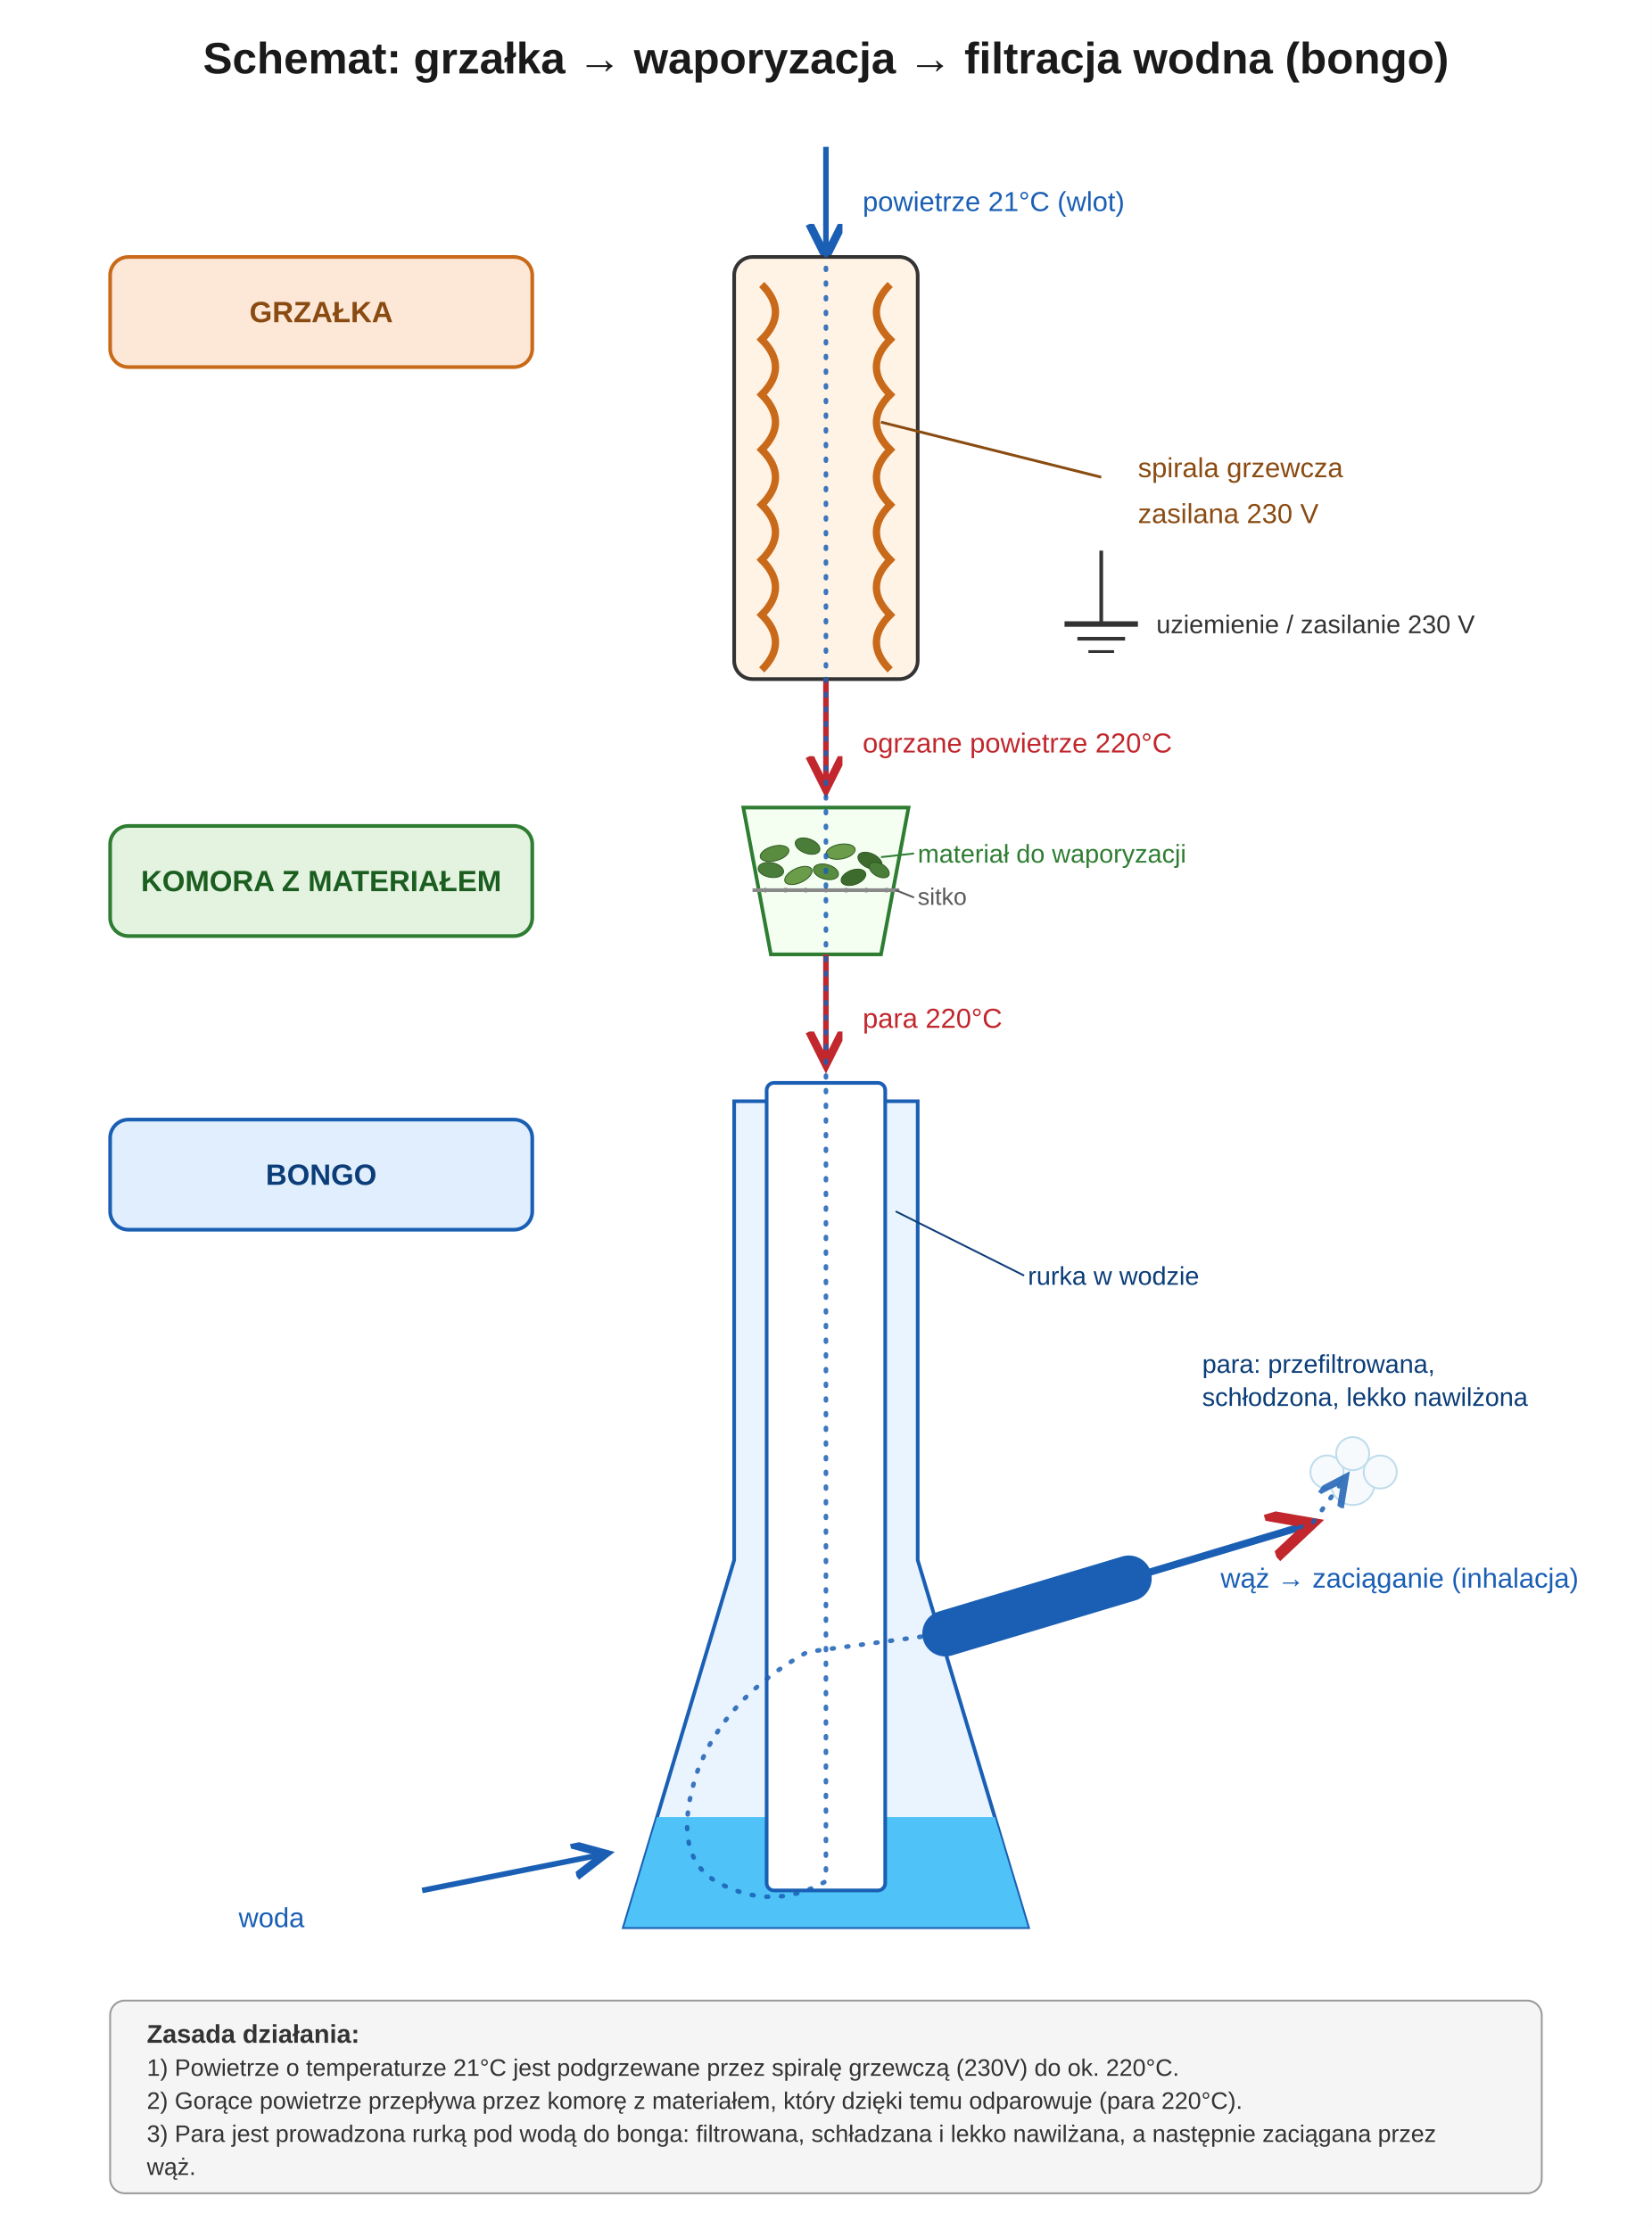
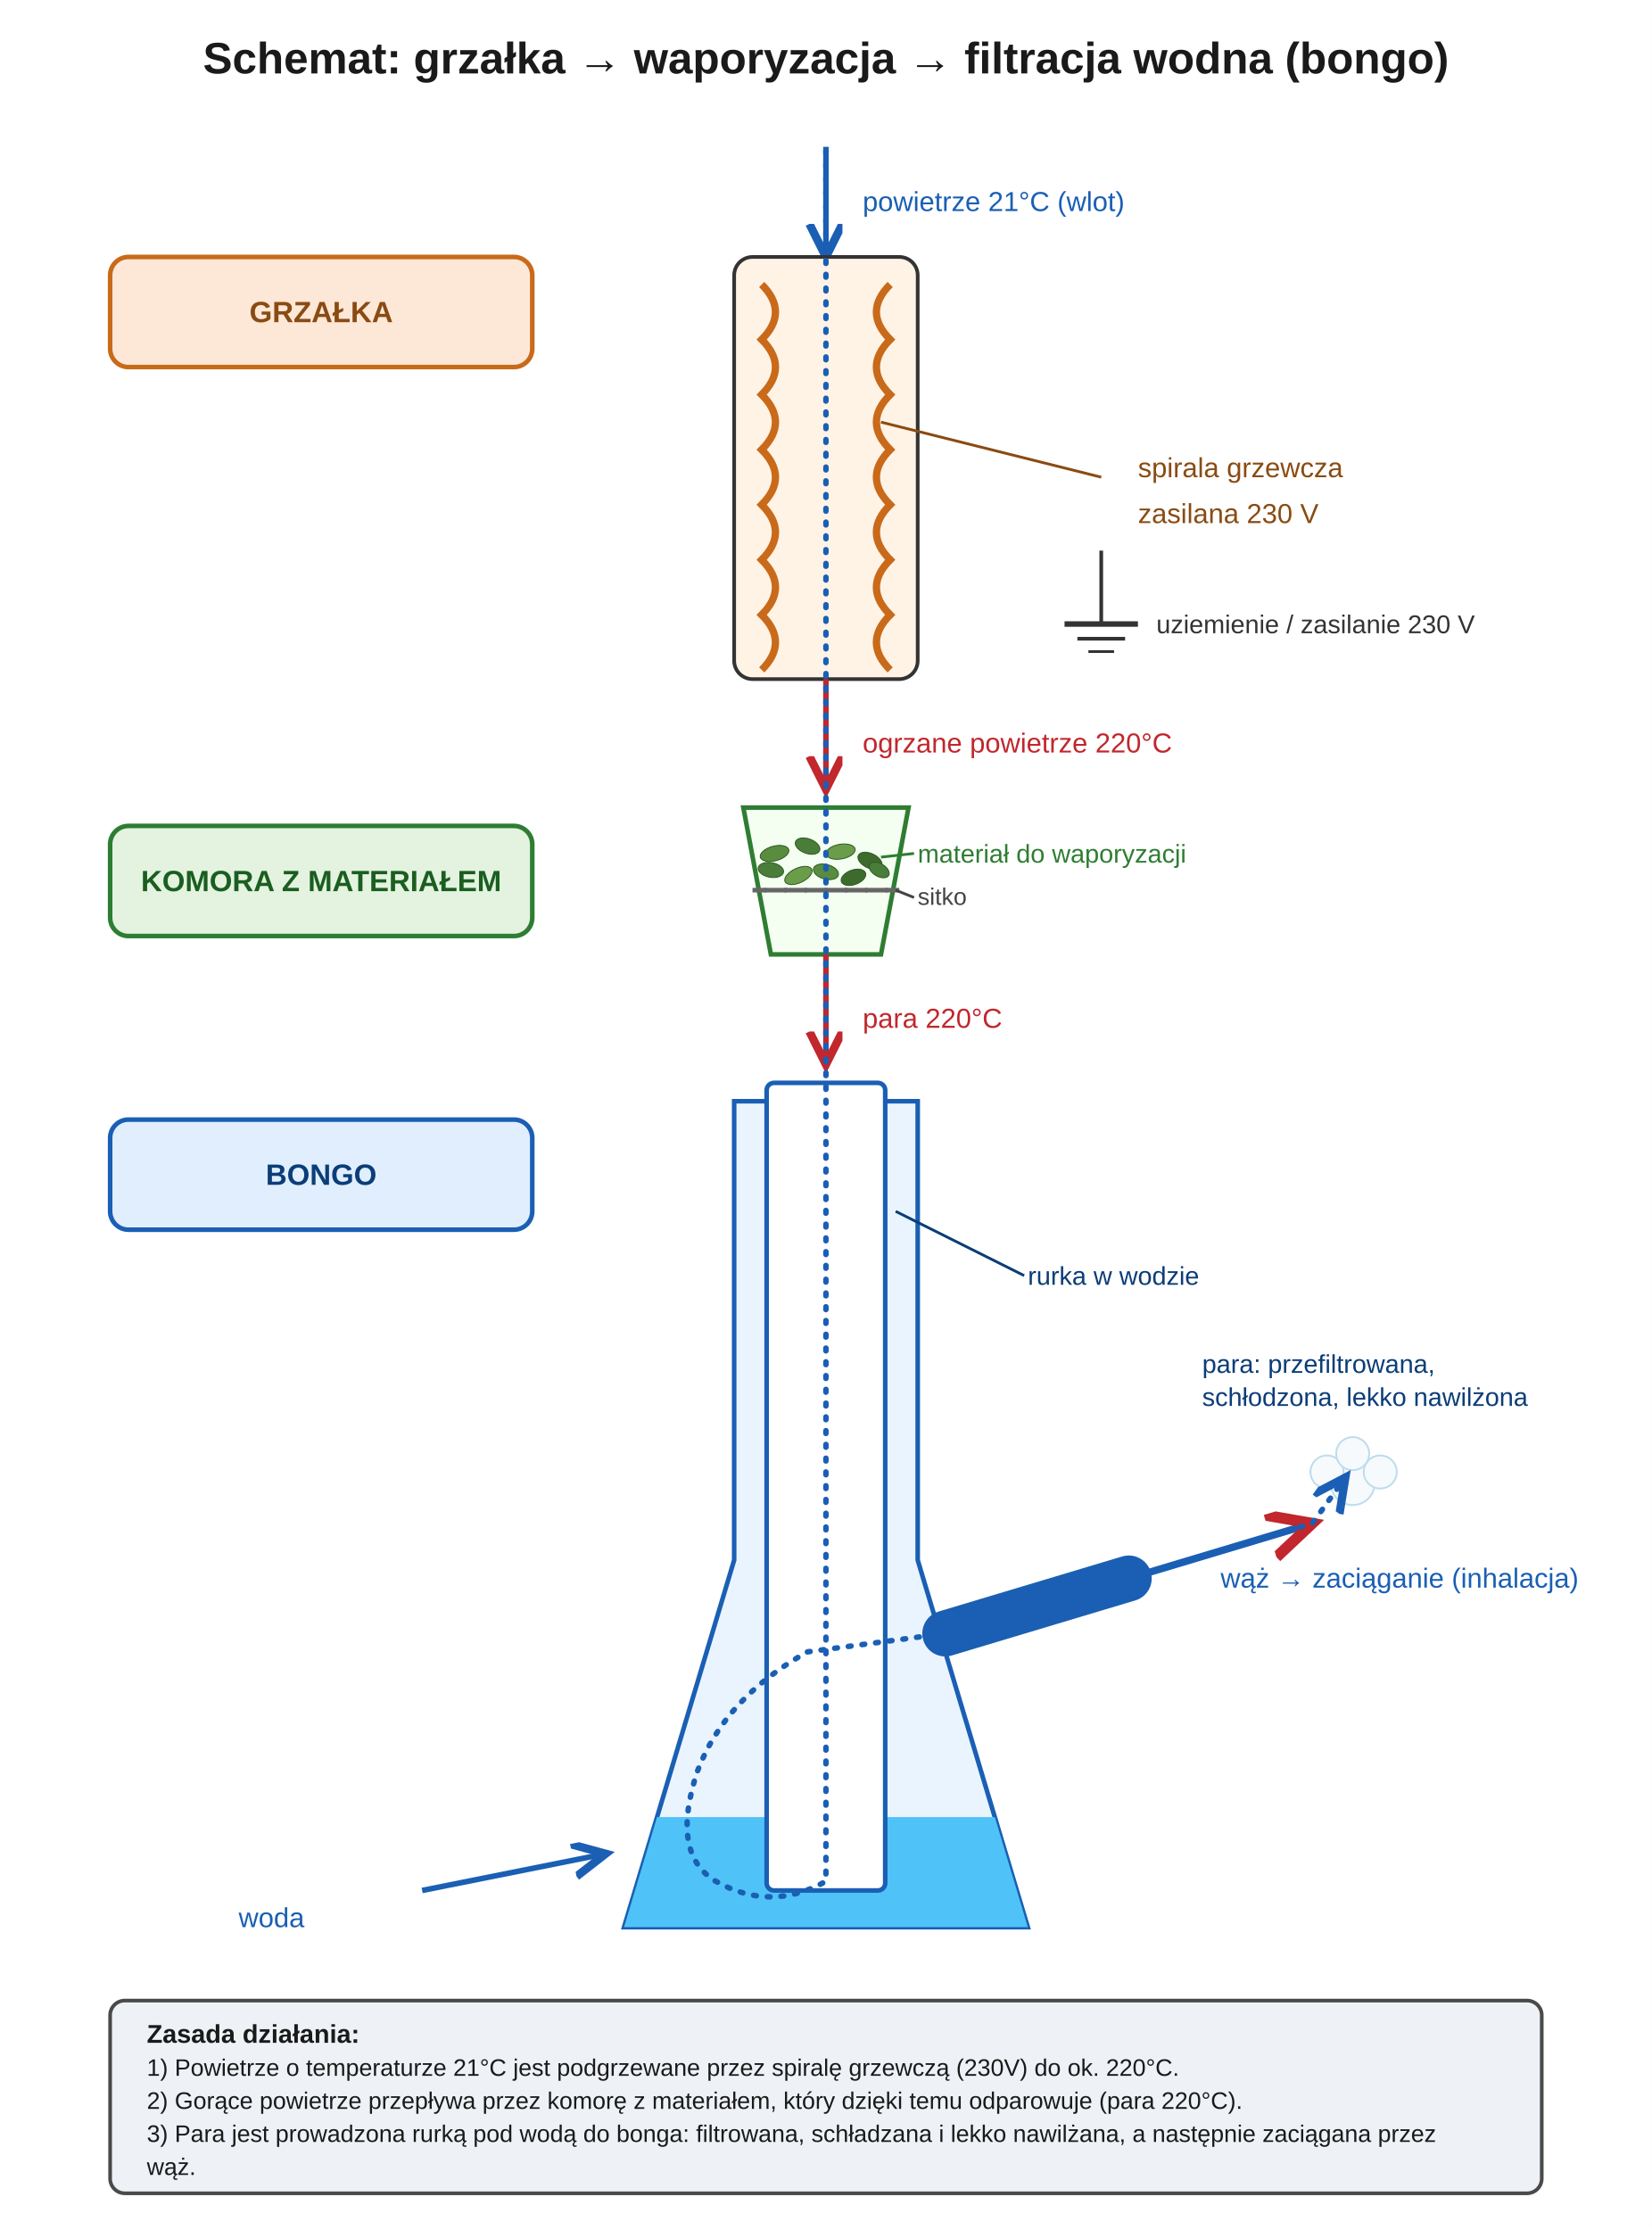
<svg xmlns="http://www.w3.org/2000/svg" width="900" height="1215" viewBox="0 0 900 1215" font-family="Arial, sans-serif">
  <rect width="900" height="1215" fill="#ffffff" />
  <text x="450" y="40" text-anchor="middle" font-size="24" font-weight="bold" fill="#1a1a1a">Schemat: grzałka → waporyzacja → filtracja wodna (bongo)</text>
-   <rect x="60" y="140" width="230" height="60" rx="10" fill="#fde8d8" stroke="#c96a1a" stroke-width="2" />
+   <rect x="60" y="140" width="230" height="60" rx="10" fill="#fde8d8" stroke="#c96a1a" stroke-width="2.5" />
  <text x="175" y="170" text-anchor="middle" dominant-baseline="central" font-size="16" font-weight="bold" fill="#8a4b12">GRZAŁKA</text>
  <line x1="450" y1="80" x2="450" y2="140" stroke="#1a5fb4" stroke-width="3" marker-end="url(#arrowblue)" />
  <text x="470" y="115" font-size="15" fill="#1a5fb4">powietrze 21°C (wlot)</text>
  <rect x="400" y="140" width="100" height="230" rx="10" fill="#fff3e6" stroke="#333" stroke-width="2" />
  <path d="M 415 155 q 15 15 0 30 q 15 15 0 30 q 15 15 0 30 q 15 15 0 30 q 15 15 0 30 q 15 15 0 30 q 15 15 0 30" fill="none" stroke="#c96a1a" stroke-width="4" />
  <path d="M 485 155 q -15 15 0 30 q -15 15 0 30 q -15 15 0 30 q -15 15 0 30 q -15 15 0 30 q -15 15 0 30 q -15 15 0 30" fill="none" stroke="#c96a1a" stroke-width="4" />
  <text x="620" y="260" font-size="15" fill="#8a4b12">spirala grzewcza</text>
  <text x="620" y="285" font-size="15" fill="#8a4b12">zasilana 230 V</text>
  <line x1="600" y1="260" x2="480" y2="230" stroke="#8a4b12" stroke-width="1.5" />
  <line x1="600" y1="300" x2="600" y2="340" stroke="#333" stroke-width="2" />
  <line x1="580" y1="340" x2="620" y2="340" stroke="#333" stroke-width="3" />
  <line x1="587" y1="348" x2="613" y2="348" stroke="#333" stroke-width="2" />
  <line x1="593" y1="355" x2="607" y2="355" stroke="#333" stroke-width="1.5" />
  <text x="630" y="345" font-size="14" fill="#333">uziemienie / zasilanie 230 V</text>
  <line x1="450" y1="370" x2="450" y2="430" stroke="#c1272d" stroke-width="3" marker-end="url(#arrow)" />
  <text x="470" y="410" font-size="15" fill="#c1272d">ogrzane powietrze 220°C</text>
-   <rect x="60" y="450" width="230" height="60" rx="10" fill="#e3f3e0" stroke="#2e7d32" stroke-width="2" />
+   <rect x="60" y="450" width="230" height="60" rx="10" fill="#e3f3e0" stroke="#2e7d32" stroke-width="2.5" />
  <text x="175" y="480" text-anchor="middle" dominant-baseline="central" font-size="16" font-weight="bold" fill="#1b5e20">KOMORA Z MATERIAŁEM</text>
-   <path d="M 405 440 L 495 440 L 480 520 L 420 520 Z" fill="#f4fff2" stroke="#2e7d32" stroke-width="2" />
+   <path d="M 405 440 L 495 440 L 480 520 L 420 520 Z" fill="#f4fff2" stroke="#2e7d32" stroke-width="2.5" />
  <g stroke="#2e5a20" stroke-width="0.5">
    <ellipse cx="422" cy="465" rx="8" ry="4" fill="#5a8c3f" transform="rotate(-15 422 465)" />
    <ellipse cx="440" cy="461" rx="7" ry="4" fill="#4a7c3a" transform="rotate(20 440 461)" />
    <ellipse cx="458" cy="464" rx="8" ry="4" fill="#6b9c4a" transform="rotate(-10 458 464)" />
    <ellipse cx="474" cy="469" rx="7" ry="4" fill="#3d6b2e" transform="rotate(25 474 469)" />
    <ellipse cx="420" cy="474" rx="7" ry="4" fill="#4a7c3a" transform="rotate(10 420 474)" />
    <ellipse cx="435" cy="477" rx="8" ry="4" fill="#6b9c4a" transform="rotate(-25 435 477)" />
    <ellipse cx="450" cy="475" rx="7" ry="4" fill="#5a8c3f" transform="rotate(15 450 475)" />
    <ellipse cx="465" cy="478" rx="7" ry="4" fill="#3d6b2e" transform="rotate(-20 465 478)" />
    <ellipse cx="479" cy="474" rx="6" ry="3.5" fill="#4a7c3a" transform="rotate(30 479 474)" />
  </g>
-   <line x1="410" y1="485" x2="490" y2="485" stroke="#8a8a8a" stroke-width="2" />
-   <g fill="#8a8a8a">
+   <line x1="410" y1="485" x2="490" y2="485" stroke="#666666" stroke-width="2.5" />
+   <g fill="#666666">
    <circle cx="417" cy="485" r="1.3" />
    <circle cx="428" cy="485" r="1.3" />
    <circle cx="439" cy="485" r="1.3" />
    <circle cx="450" cy="485" r="1.3" />
    <circle cx="461" cy="485" r="1.3" />
    <circle cx="472" cy="485" r="1.3" />
    <circle cx="483" cy="485" r="1.3" />
  </g>
  <text x="500" y="470" font-size="14" fill="#2e7d32">materiał do waporyzacji</text>
-   <line x1="498" y1="465" x2="480" y2="467" stroke="#2e7d32" stroke-width="1" />
-   <text x="500" y="493" font-size="13" fill="#5a5a5a">sitko</text>
-   <line x1="498" y1="489" x2="488" y2="485" stroke="#5a5a5a" stroke-width="1" />
+   <line x1="498" y1="465" x2="480" y2="467" stroke="#2e7d32" stroke-width="1.5" />
+   <text x="500" y="493" font-size="13" fill="#444444">sitko</text>
+   <line x1="498" y1="489" x2="488" y2="485" stroke="#444444" stroke-width="1.5" />
  <line x1="450" y1="520" x2="450" y2="580" stroke="#c1272d" stroke-width="3" marker-end="url(#arrow)" />
  <text x="470" y="560" font-size="15" fill="#c1272d">para 220°C</text>
-   <rect x="60" y="610" width="230" height="60" rx="10" fill="#e0eefd" stroke="#1a5fb4" stroke-width="2" />
+   <rect x="60" y="610" width="230" height="60" rx="10" fill="#e0eefd" stroke="#1a5fb4" stroke-width="2.5" />
  <text x="175" y="640" text-anchor="middle" dominant-baseline="central" font-size="16" font-weight="bold" fill="#0b3d78">BONGO</text>
-   <path d="M 400 600 L 400 850 L 340 1050 L 560 1050 L 500 850 L 500 600 Z" fill="#eaf4ff" stroke="#1a5fb4" stroke-width="2" />
+   <path d="M 400 600 L 400 850 L 340 1050 L 560 1050 L 500 850 L 500 600 Z" fill="#eaf4ff" stroke="#1a5fb4" stroke-width="2.5" />
  <path d="M 358 990 L 340 1050 L 560 1050 L 542 990 Z" fill="#4fc3f7" stroke="none" />
-   <rect x="417.7" y="590" width="64.6" height="440" rx="4" fill="#ffffff" stroke="#1a5fb4" stroke-width="2" />
+   <rect x="417.7" y="590" width="64.6" height="440" rx="4" fill="#ffffff" stroke="#1a5fb4" stroke-width="2.5" />
  <text x="560" y="700" font-size="14" fill="#0b3d78">rurka w wodzie</text>
-   <line x1="558" y1="695" x2="488" y2="660" stroke="#0b3d78" stroke-width="1" />
+   <line x1="558" y1="695" x2="488" y2="660" stroke="#0b3d78" stroke-width="1.5" />
  <path d="M 515 890 L 615 860" stroke="#1a5fb4" stroke-width="25" fill="none" stroke-linecap="round" />
  <line x1="615" y1="860" x2="715" y2="830" stroke="#1a5fb4" stroke-width="4" marker-end="url(#arrow)" />
  <text x="665" y="865" font-size="15" fill="#1a5fb4">wąż → zaciąganie (inhalacja)</text>
  <g opacity="0.9">
    <circle cx="737" cy="808" r="12" fill="#f5fafd" stroke="#b8d8ea" stroke-width="1" />
    <circle cx="752" cy="802" r="9" fill="#f5fafd" stroke="#b8d8ea" stroke-width="1" />
    <circle cx="723" cy="802" r="9" fill="#f5fafd" stroke="#b8d8ea" stroke-width="1" />
    <circle cx="737" cy="792" r="9" fill="#f5fafd" stroke="#b8d8ea" stroke-width="1" />
  </g>
  <text x="655" y="748" font-size="14" fill="#0b3d78">para: przefiltrowana,</text>
  <text x="655" y="766" font-size="14" fill="#0b3d78">schłodzona, lekko nawilżona</text>
-   <path d="M 450 82 L 450 1010 L 450 1025 Q 420 1042 390 1025 Q 365 1010 380 965 Q 395 925 440 900 L 515 890 L 615 860 L 715 830 L 733 805" fill="none" stroke="#1a5fb4" stroke-width="2.5" stroke-linecap="round" stroke-dasharray="1,7" opacity="0.85" marker-end="url(#arrowblue)" />
+   <path d="M 450 82 L 450 1010 L 450 1025 Q 420 1042 390 1025 Q 365 1010 380 965 Q 395 925 440 900 L 515 890 L 615 860 L 715 830 L 733 805" fill="none" stroke="#1a5fb4" stroke-width="3" stroke-linecap="round" stroke-dasharray="1.5,6" opacity="1" marker-end="url(#arrowblue)" />
  <line x1="230" y1="1030" x2="330" y2="1010" stroke="#1a5fb4" stroke-width="3" marker-end="url(#arrowblue)" />
  <text x="130" y="1050" font-size="15" fill="#1a5fb4">woda</text>
  <defs>
    <marker id="arrow" markerWidth="10" markerHeight="10" refX="6" refY="3" orient="auto" markerUnits="strokeWidth">
      <path d="M0,0 L6,3 L0,6" fill="none" stroke="#c1272d" stroke-width="1.5" />
    </marker>
    <marker id="arrowblue" markerWidth="10" markerHeight="10" refX="6" refY="3" orient="auto" markerUnits="strokeWidth">
      <path d="M0,0 L6,3 L0,6" fill="none" stroke="#1a5fb4" stroke-width="1.5" />
    </marker>
  </defs>
-   <rect x="60" y="1090" width="780" height="105" rx="8" fill="#f5f5f5" stroke="#999" stroke-width="1" />
-   <text x="80" y="1113" font-size="14" fill="#333" font-weight="bold">Zasada działania:</text>
-   <text x="80" y="1131" font-size="13" fill="#333">1) Powietrze o temperaturze 21°C jest podgrzewane przez spiralę grzewczą (230V) do ok. 220°C.</text>
-   <text x="80" y="1149" font-size="13" fill="#333">2) Gorące powietrze przepływa przez komorę z materiałem, który dzięki temu odparowuje (para 220°C).</text>
-   <text x="80" y="1167" font-size="13" fill="#333">3) Para jest prowadzona rurką pod wodą do bonga: filtrowana, schładzana i lekko nawilżana, a następnie zaciągana przez</text>
-   <text x="80" y="1185" font-size="13" fill="#333">wąż.</text>
+   <rect x="60" y="1090" width="780" height="105" rx="8" fill="#eef2f7" stroke="#4a4a4a" stroke-width="2" />
+   <text x="80" y="1113" font-size="14" fill="#1a1a1a" font-weight="bold">Zasada działania:</text>
+   <text x="80" y="1131" font-size="13" fill="#1a1a1a">1) Powietrze o temperaturze 21°C jest podgrzewane przez spiralę grzewczą (230V) do ok. 220°C.</text>
+   <text x="80" y="1149" font-size="13" fill="#1a1a1a">2) Gorące powietrze przepływa przez komorę z materiałem, który dzięki temu odparowuje (para 220°C).</text>
+   <text x="80" y="1167" font-size="13" fill="#1a1a1a">3) Para jest prowadzona rurką pod wodą do bonga: filtrowana, schładzana i lekko nawilżana, a następnie zaciągana przez</text>
+   <text x="80" y="1185" font-size="13" fill="#1a1a1a">wąż.</text>
</svg>
